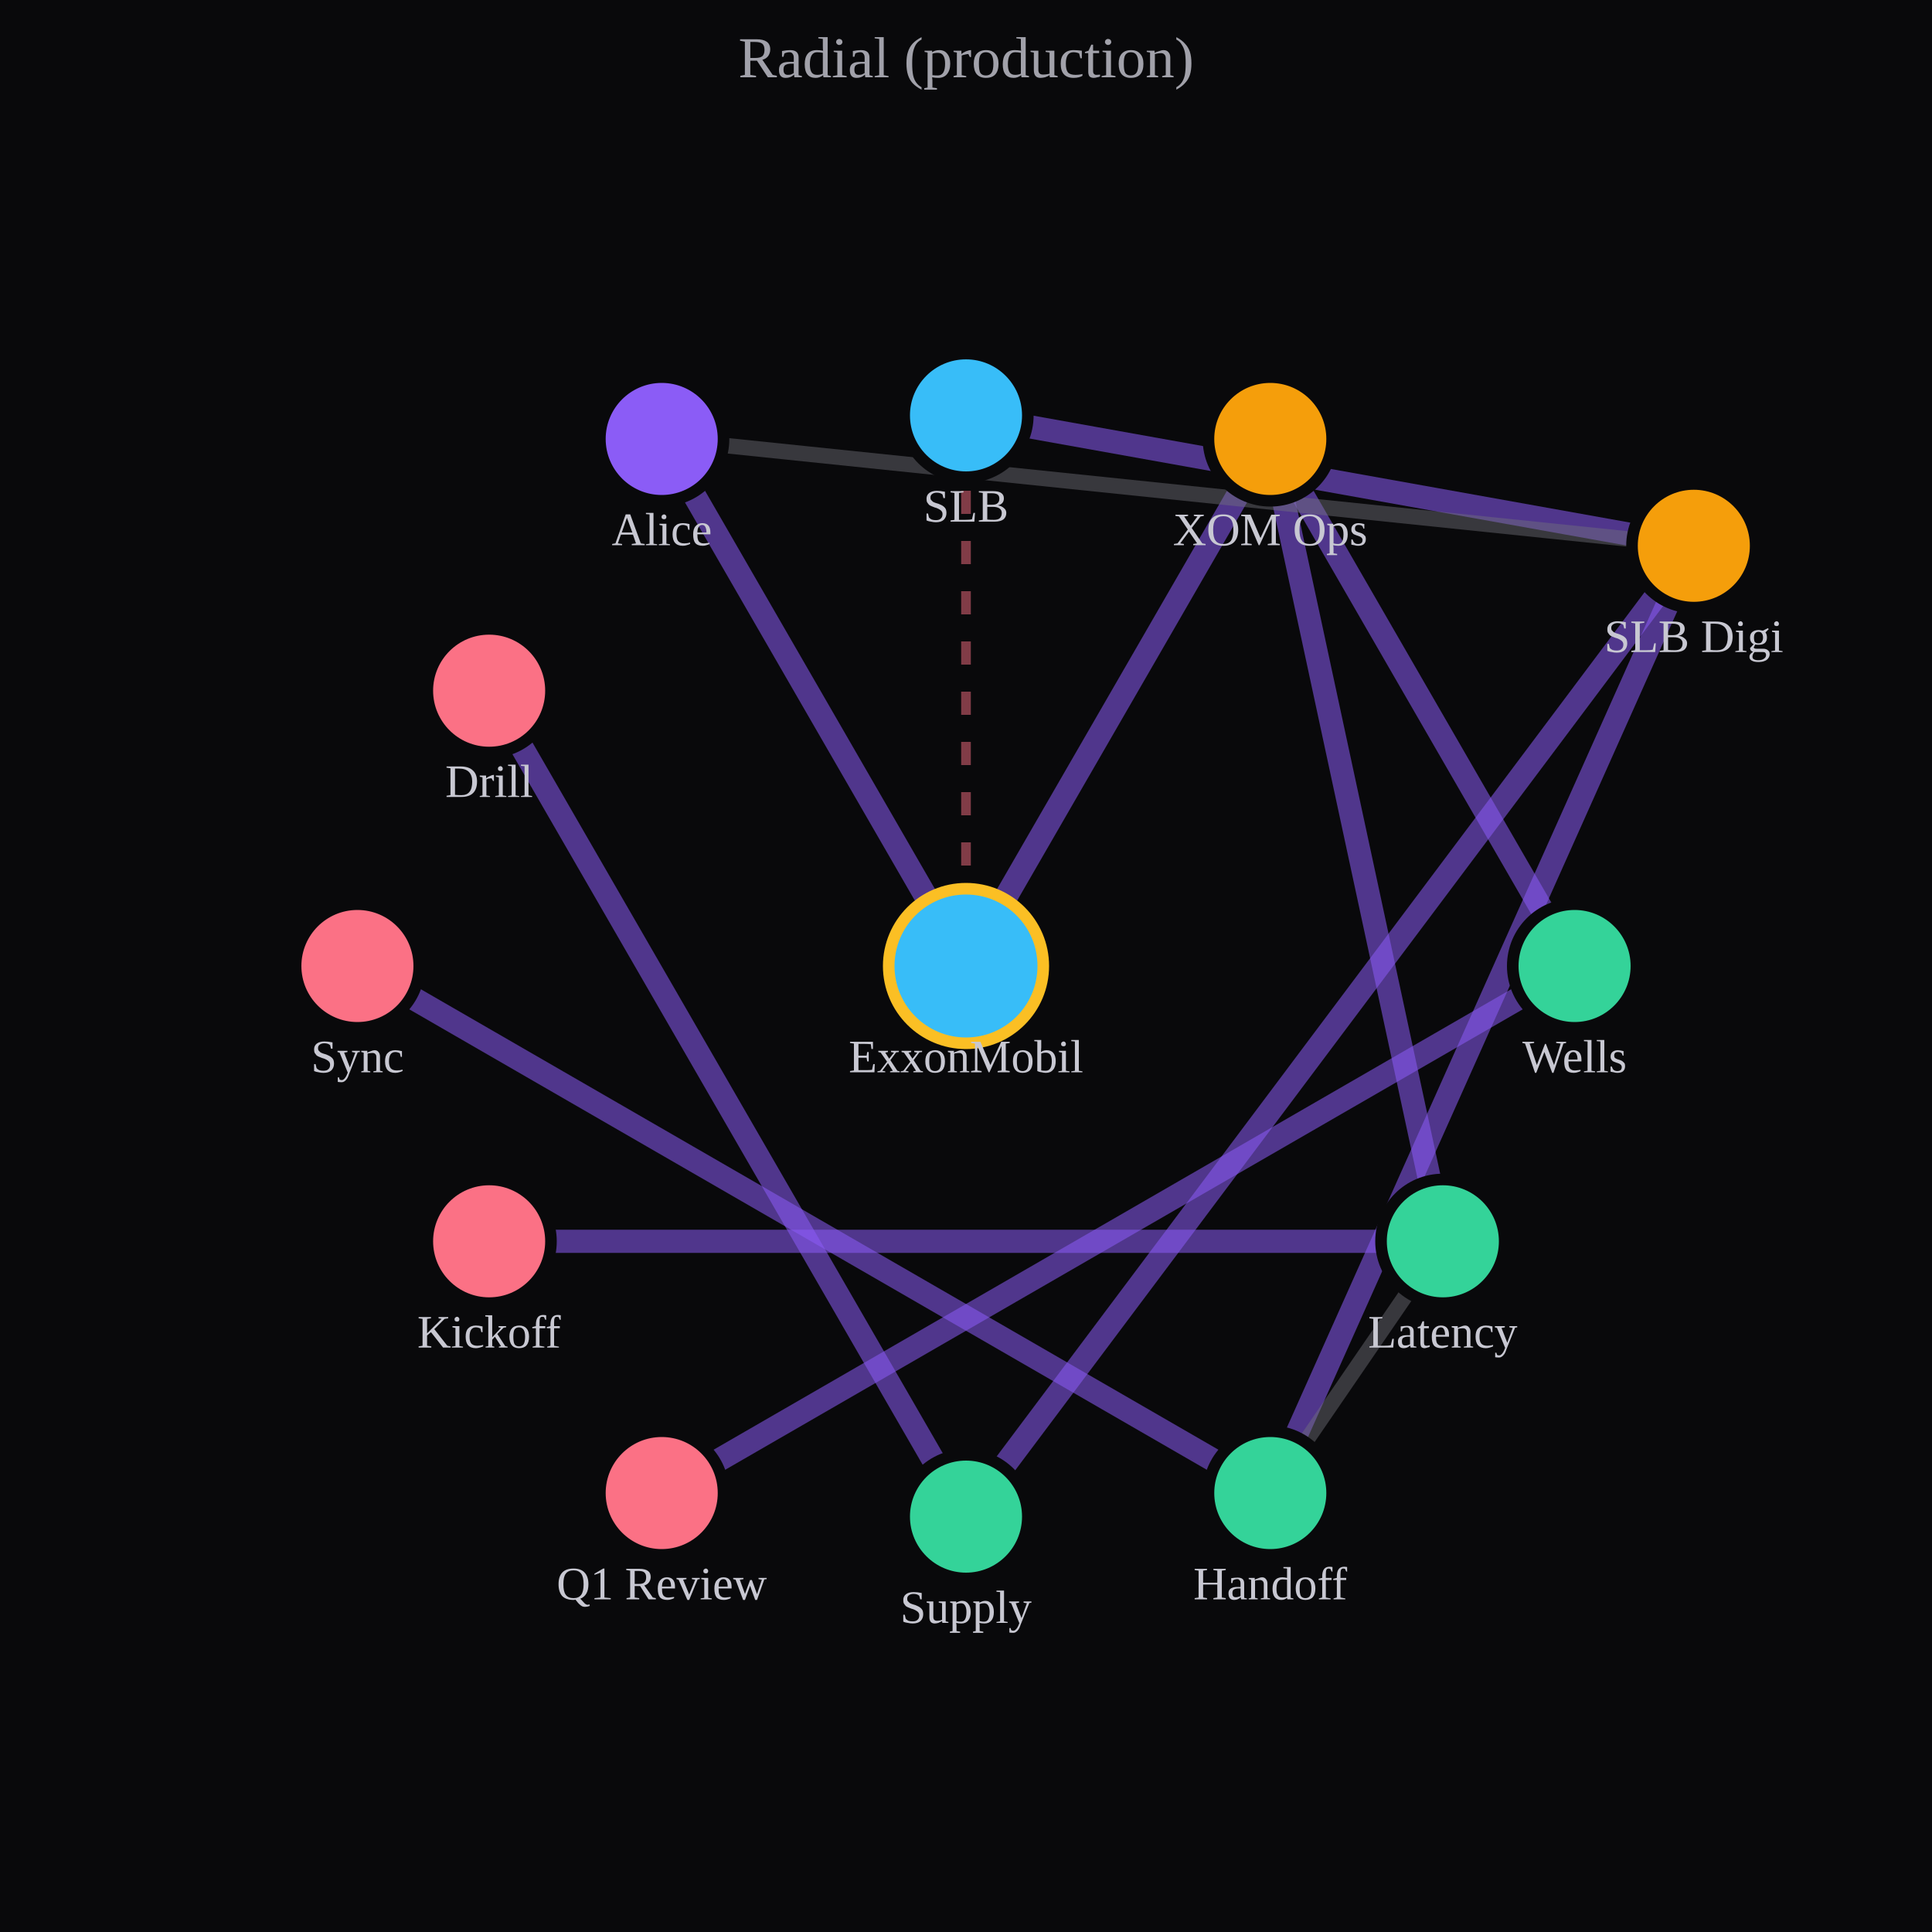
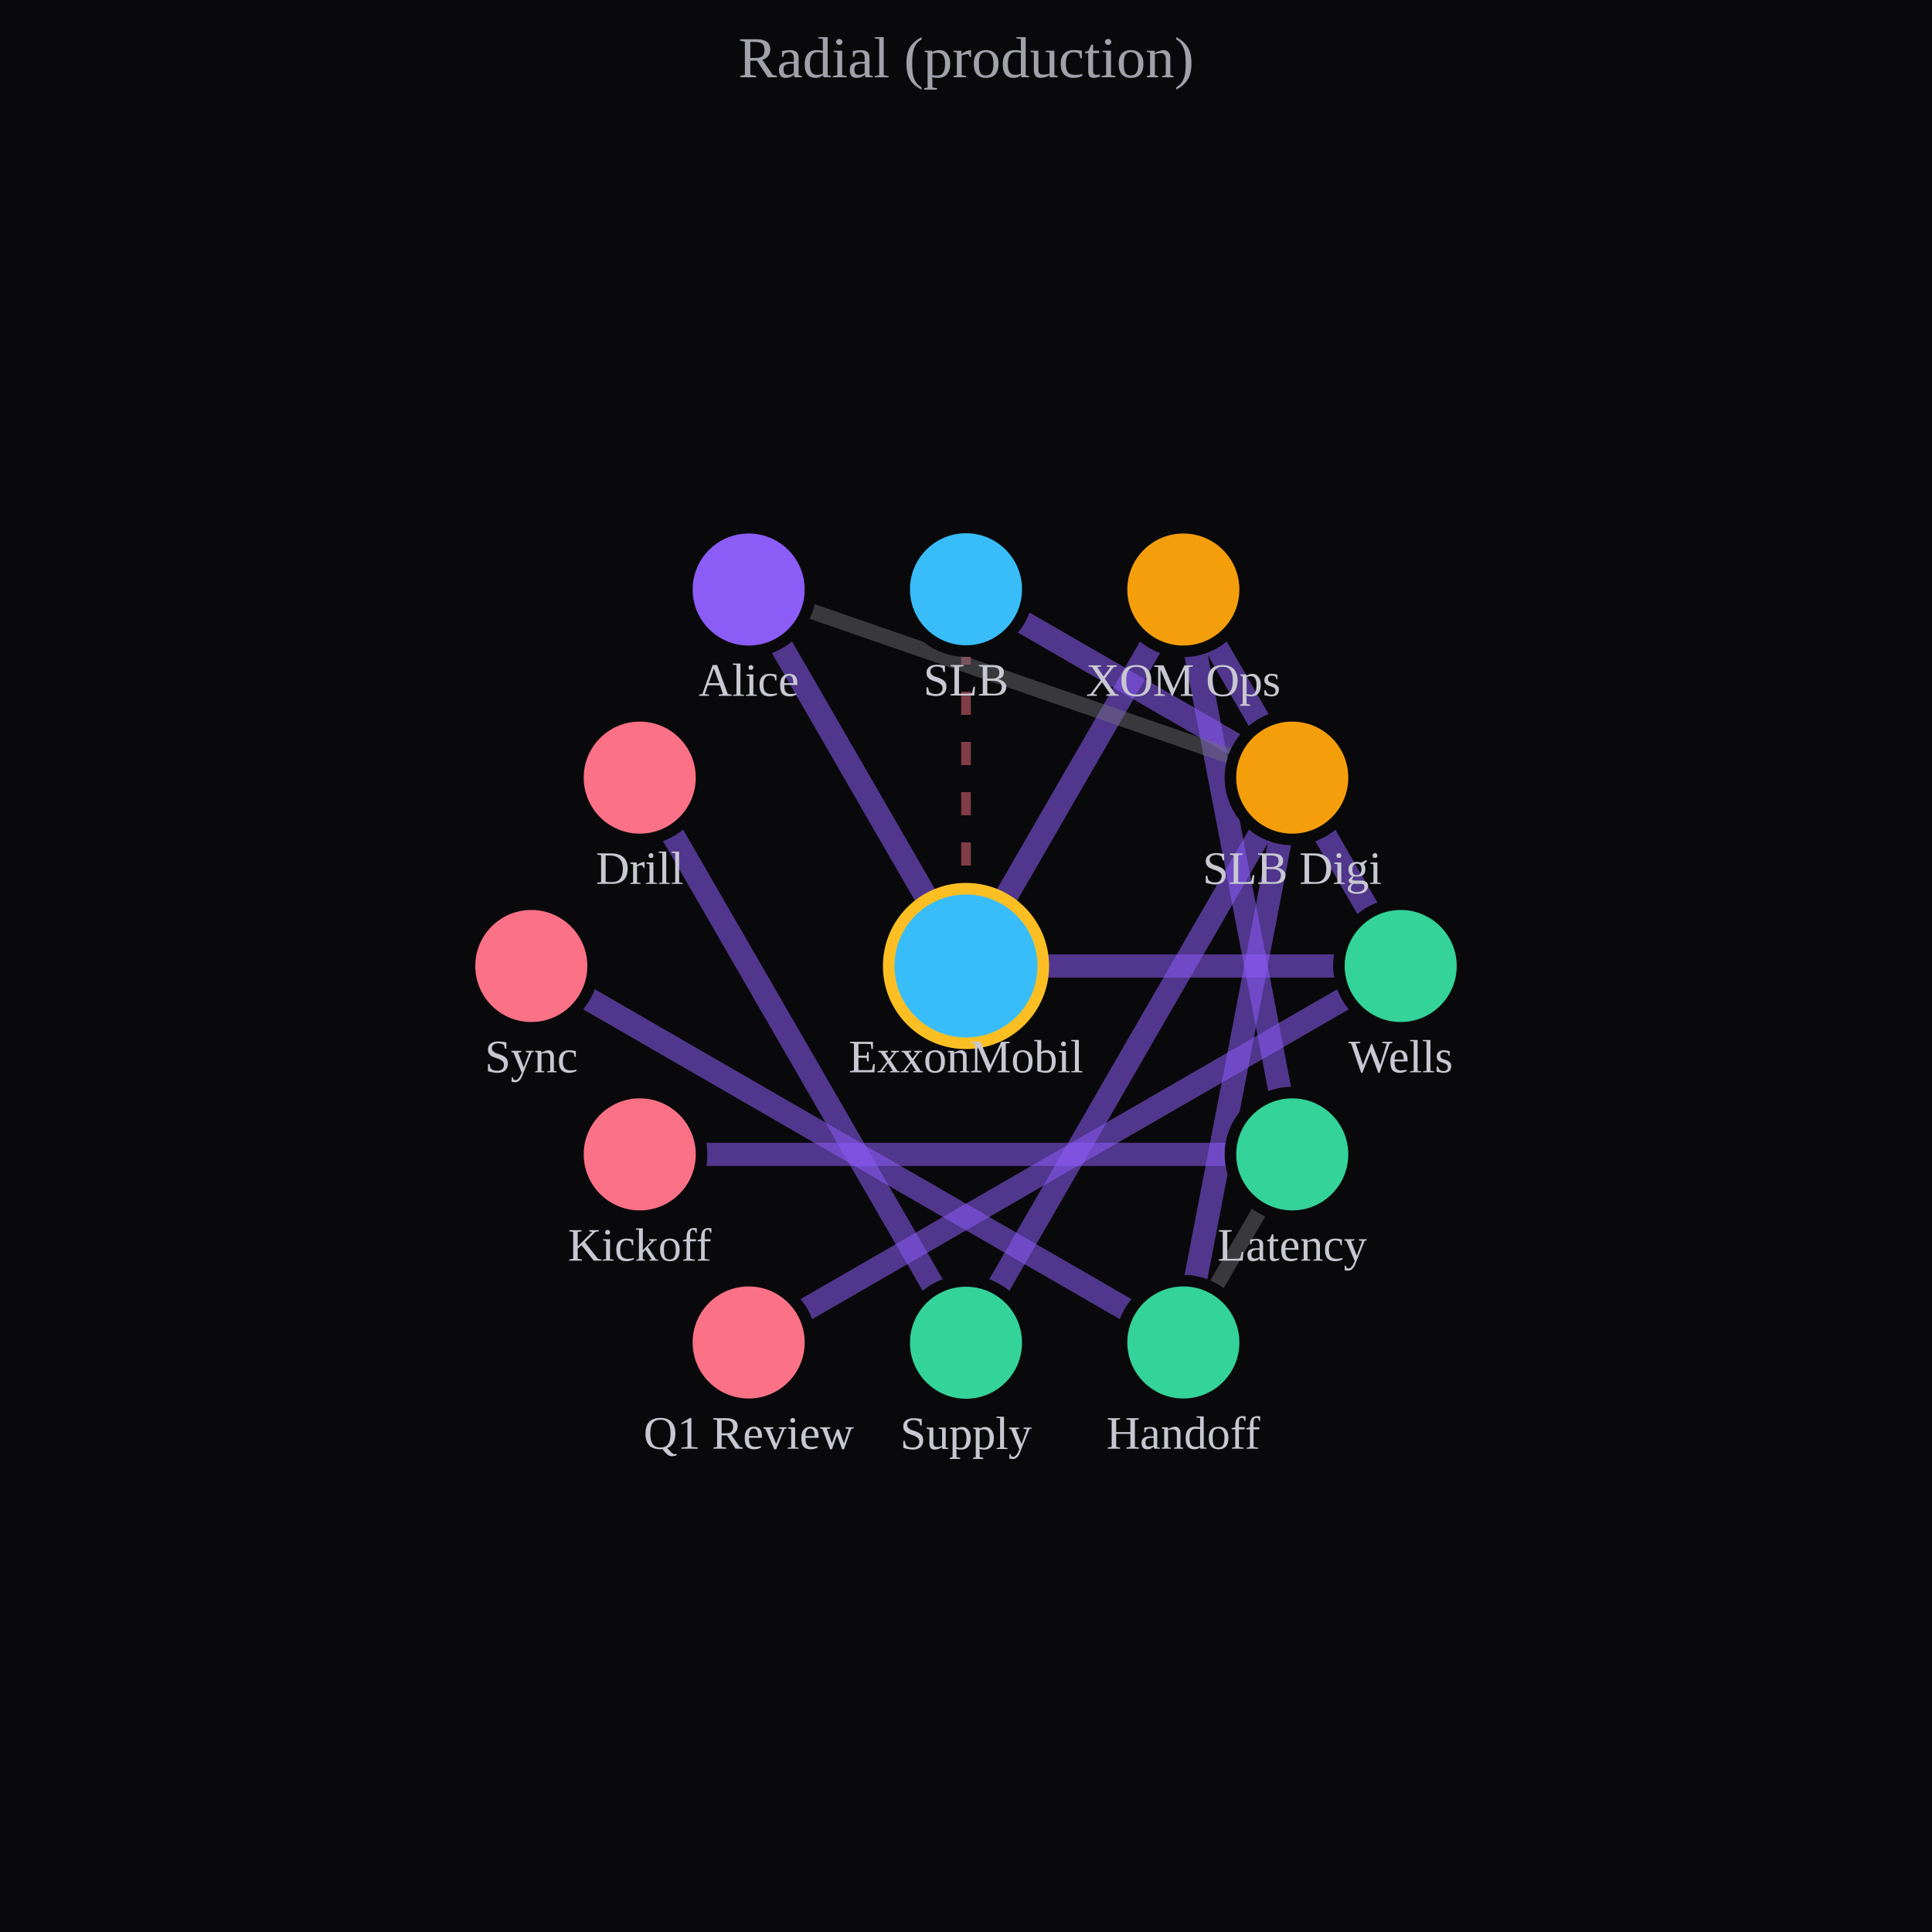
<svg xmlns="http://www.w3.org/2000/svg" viewBox="0 0 100 100" width="900" height="900">
  <rect width="100" height="100" fill="#09090b" />
  <text x="50" y="4" text-anchor="middle" fill="#a1a1aa" font-size="3">Radial (production)</text>
-   <line x1="50" y1="50" x2="65.75" y2="22.72" stroke="rgba(139,92,246,0.55)" stroke-width="1.2" opacity="1" />
-   <line x1="65.75" y1="22.72" x2="81.5" y2="50" stroke="rgba(139,92,246,0.55)" stroke-width="1.2" opacity="1" />
-   <line x1="65.75" y1="22.72" x2="74.682" y2="64.25" stroke="rgba(139,92,246,0.55)" stroke-width="1.2" opacity="1" />
-   <line x1="81.5" y1="50" x2="34.25" y2="77.28" stroke="rgba(139,92,246,0.55)" stroke-width="1.2" opacity="1" />
-   <line x1="74.682" y1="64.25" x2="25.318" y2="64.25" stroke="rgba(139,92,246,0.55)" stroke-width="1.2" opacity="1" />
-   <line x1="50" y1="50" x2="34.25" y2="22.72" stroke="rgba(139,92,246,0.55)" stroke-width="1.2" opacity="1" />
-   <line x1="50" y1="21.5" x2="87.672" y2="28.25" stroke="rgba(139,92,246,0.55)" stroke-width="1.2" opacity="1" />
-   <line x1="87.672" y1="28.25" x2="65.75" y2="77.28" stroke="rgba(139,92,246,0.55)" stroke-width="1.2" opacity="1" />
-   <line x1="87.672" y1="28.25" x2="50" y2="78.5" stroke="rgba(139,92,246,0.55)" stroke-width="1.2" opacity="1" />
-   <line x1="65.75" y1="77.28" x2="18.5" y2="50" stroke="rgba(139,92,246,0.55)" stroke-width="1.2" opacity="1" />
-   <line x1="50" y1="78.5" x2="25.318" y2="35.75" stroke="rgba(139,92,246,0.55)" stroke-width="1.2" opacity="1" />
-   <line x1="74.682" y1="64.25" x2="65.75" y2="77.28" stroke="rgba(113,113,122,0.45)" stroke-width="0.8" opacity="1" />
-   <line x1="50" y1="50" x2="50" y2="21.5" stroke="rgba(251,113,133,0.5)" stroke-width="0.5" opacity="1" stroke-dasharray="1.2 1.4" />
-   <line x1="34.25" y1="22.72" x2="87.672" y2="28.25" stroke="rgba(113,113,122,0.45)" stroke-width="0.8" opacity="1" />
+   <line x1="50" y1="50" x2="61.25" y2="30.514" stroke="rgba(139,92,246,0.55)" stroke-width="1.2" opacity="1" />
+   <line x1="61.25" y1="30.514" x2="72.5" y2="50" stroke="rgba(139,92,246,0.55)" stroke-width="1.2" opacity="1" />
+   <line x1="61.25" y1="30.514" x2="66.887" y2="59.75" stroke="rgba(139,92,246,0.55)" stroke-width="1.2" opacity="1" />
+   <line x1="72.5" y1="50" x2="38.75" y2="69.486" stroke="rgba(139,92,246,0.55)" stroke-width="1.2" opacity="1" />
+   <line x1="66.887" y1="59.75" x2="33.113" y2="59.75" stroke="rgba(139,92,246,0.55)" stroke-width="1.2" opacity="1" />
+   <line x1="50" y1="50" x2="38.75" y2="30.514" stroke="rgba(139,92,246,0.55)" stroke-width="1.2" opacity="1" />
+   <line x1="50" y1="50" x2="72.5" y2="50" stroke="rgba(139,92,246,0.55)" stroke-width="1.2" opacity="1" />
+   <line x1="50" y1="30.5" x2="66.887" y2="40.25" stroke="rgba(139,92,246,0.55)" stroke-width="1.2" opacity="1" />
+   <line x1="66.887" y1="40.25" x2="61.25" y2="69.486" stroke="rgba(139,92,246,0.55)" stroke-width="1.2" opacity="1" />
+   <line x1="66.887" y1="40.25" x2="50" y2="69.5" stroke="rgba(139,92,246,0.55)" stroke-width="1.2" opacity="1" />
+   <line x1="61.25" y1="69.486" x2="27.5" y2="50" stroke="rgba(139,92,246,0.55)" stroke-width="1.2" opacity="1" />
+   <line x1="50" y1="69.5" x2="33.113" y2="40.25" stroke="rgba(139,92,246,0.55)" stroke-width="1.2" opacity="1" />
+   <line x1="66.887" y1="59.75" x2="61.25" y2="69.486" stroke="rgba(113,113,122,0.45)" stroke-width="0.8" opacity="1" />
+   <line x1="50" y1="50" x2="50" y2="30.5" stroke="rgba(251,113,133,0.5)" stroke-width="0.5" opacity="1" stroke-dasharray="1.2 1.4" />
+   <line x1="38.75" y1="30.514" x2="66.887" y2="40.25" stroke="rgba(113,113,122,0.45)" stroke-width="0.8" opacity="1" />
  <g opacity="1">
    <circle cx="50" cy="50" r="4" fill="rgb(56,189,248)" stroke="rgb(251,191,36)" stroke-width="0.6" />
    <text x="50" y="55.5" text-anchor="middle" fill="#c8c8d2" font-size="2.4">ExxonMobil</text>
  </g>
  <g opacity="1">
-     <circle cx="50" cy="21.5" r="3.2" fill="rgb(56,189,248)" stroke="rgb(9,9,11)" stroke-width="0.6" />
-     <text x="50" y="27" text-anchor="middle" fill="#c8c8d2" font-size="2.4">SLB</text>
+     <circle cx="50" cy="30.5" r="3.2" fill="rgb(56,189,248)" stroke="rgb(9,9,11)" stroke-width="0.6" />
+     <text x="50" y="36" text-anchor="middle" fill="#c8c8d2" font-size="2.4">SLB</text>
  </g>
  <g opacity="1">
-     <circle cx="65.75" cy="22.72" r="3.2" fill="rgb(245,158,11)" stroke="rgb(9,9,11)" stroke-width="0.6" />
-     <text x="65.75" y="28.22" text-anchor="middle" fill="#c8c8d2" font-size="2.4">XOM Ops</text>
+     <circle cx="61.25" cy="30.514" r="3.2" fill="rgb(245,158,11)" stroke="rgb(9,9,11)" stroke-width="0.6" />
+     <text x="61.25" y="36.014" text-anchor="middle" fill="#c8c8d2" font-size="2.4">XOM Ops</text>
  </g>
  <g opacity="1">
-     <circle cx="87.672" cy="28.25" r="3.2" fill="rgb(245,158,11)" stroke="rgb(9,9,11)" stroke-width="0.6" />
-     <text x="87.672" y="33.75" text-anchor="middle" fill="#c8c8d2" font-size="2.4">SLB Digi</text>
+     <circle cx="66.887" cy="40.25" r="3.2" fill="rgb(245,158,11)" stroke="rgb(9,9,11)" stroke-width="0.6" />
+     <text x="66.887" y="45.75" text-anchor="middle" fill="#c8c8d2" font-size="2.4">SLB Digi</text>
  </g>
  <g opacity="1">
-     <circle cx="81.5" cy="50" r="3.2" fill="rgb(52,211,153)" stroke="rgb(9,9,11)" stroke-width="0.6" />
-     <text x="81.5" y="55.5" text-anchor="middle" fill="#c8c8d2" font-size="2.4">Wells</text>
+     <circle cx="72.5" cy="50" r="3.2" fill="rgb(52,211,153)" stroke="rgb(9,9,11)" stroke-width="0.6" />
+     <text x="72.5" y="55.5" text-anchor="middle" fill="#c8c8d2" font-size="2.4">Wells</text>
  </g>
  <g opacity="1">
-     <circle cx="74.682" cy="64.25" r="3.2" fill="rgb(52,211,153)" stroke="rgb(9,9,11)" stroke-width="0.6" />
-     <text x="74.682" y="69.75" text-anchor="middle" fill="#c8c8d2" font-size="2.4">Latency</text>
+     <circle cx="66.887" cy="59.75" r="3.2" fill="rgb(52,211,153)" stroke="rgb(9,9,11)" stroke-width="0.6" />
+     <text x="66.887" y="65.25" text-anchor="middle" fill="#c8c8d2" font-size="2.4">Latency</text>
  </g>
  <g opacity="1">
-     <circle cx="65.75" cy="77.28" r="3.2" fill="rgb(52,211,153)" stroke="rgb(9,9,11)" stroke-width="0.6" />
-     <text x="65.75" y="82.78" text-anchor="middle" fill="#c8c8d2" font-size="2.4">Handoff</text>
+     <circle cx="61.25" cy="69.486" r="3.2" fill="rgb(52,211,153)" stroke="rgb(9,9,11)" stroke-width="0.6" />
+     <text x="61.25" y="74.986" text-anchor="middle" fill="#c8c8d2" font-size="2.4">Handoff</text>
  </g>
  <g opacity="1">
-     <circle cx="50" cy="78.5" r="3.2" fill="rgb(52,211,153)" stroke="rgb(9,9,11)" stroke-width="0.6" />
-     <text x="50" y="84" text-anchor="middle" fill="#c8c8d2" font-size="2.4">Supply</text>
+     <circle cx="50" cy="69.5" r="3.2" fill="rgb(52,211,153)" stroke="rgb(9,9,11)" stroke-width="0.6" />
+     <text x="50" y="75" text-anchor="middle" fill="#c8c8d2" font-size="2.4">Supply</text>
  </g>
  <g opacity="1">
-     <circle cx="34.25" cy="77.28" r="3.2" fill="rgb(251,113,133)" stroke="rgb(9,9,11)" stroke-width="0.6" />
-     <text x="34.25" y="82.78" text-anchor="middle" fill="#c8c8d2" font-size="2.4">Q1 Review</text>
+     <circle cx="38.75" cy="69.486" r="3.2" fill="rgb(251,113,133)" stroke="rgb(9,9,11)" stroke-width="0.6" />
+     <text x="38.75" y="74.986" text-anchor="middle" fill="#c8c8d2" font-size="2.4">Q1 Review</text>
  </g>
  <g opacity="1">
-     <circle cx="25.318" cy="64.25" r="3.2" fill="rgb(251,113,133)" stroke="rgb(9,9,11)" stroke-width="0.6" />
-     <text x="25.318" y="69.75" text-anchor="middle" fill="#c8c8d2" font-size="2.4">Kickoff</text>
+     <circle cx="33.113" cy="59.75" r="3.2" fill="rgb(251,113,133)" stroke="rgb(9,9,11)" stroke-width="0.6" />
+     <text x="33.113" y="65.25" text-anchor="middle" fill="#c8c8d2" font-size="2.4">Kickoff</text>
  </g>
  <g opacity="1">
-     <circle cx="18.5" cy="50" r="3.2" fill="rgb(251,113,133)" stroke="rgb(9,9,11)" stroke-width="0.6" />
-     <text x="18.5" y="55.5" text-anchor="middle" fill="#c8c8d2" font-size="2.4">Sync</text>
+     <circle cx="27.5" cy="50" r="3.2" fill="rgb(251,113,133)" stroke="rgb(9,9,11)" stroke-width="0.6" />
+     <text x="27.5" y="55.5" text-anchor="middle" fill="#c8c8d2" font-size="2.4">Sync</text>
  </g>
  <g opacity="1">
-     <circle cx="25.318" cy="35.75" r="3.2" fill="rgb(251,113,133)" stroke="rgb(9,9,11)" stroke-width="0.6" />
-     <text x="25.318" y="41.25" text-anchor="middle" fill="#c8c8d2" font-size="2.4">Drill</text>
+     <circle cx="33.113" cy="40.25" r="3.2" fill="rgb(251,113,133)" stroke="rgb(9,9,11)" stroke-width="0.6" />
+     <text x="33.113" y="45.75" text-anchor="middle" fill="#c8c8d2" font-size="2.4">Drill</text>
  </g>
  <g opacity="1">
-     <circle cx="34.25" cy="22.72" r="3.2" fill="rgb(139,92,246)" stroke="rgb(9,9,11)" stroke-width="0.6" />
-     <text x="34.25" y="28.22" text-anchor="middle" fill="#c8c8d2" font-size="2.4">Alice</text>
+     <circle cx="38.75" cy="30.514" r="3.2" fill="rgb(139,92,246)" stroke="rgb(9,9,11)" stroke-width="0.6" />
+     <text x="38.75" y="36.014" text-anchor="middle" fill="#c8c8d2" font-size="2.4">Alice</text>
  </g>
</svg>
